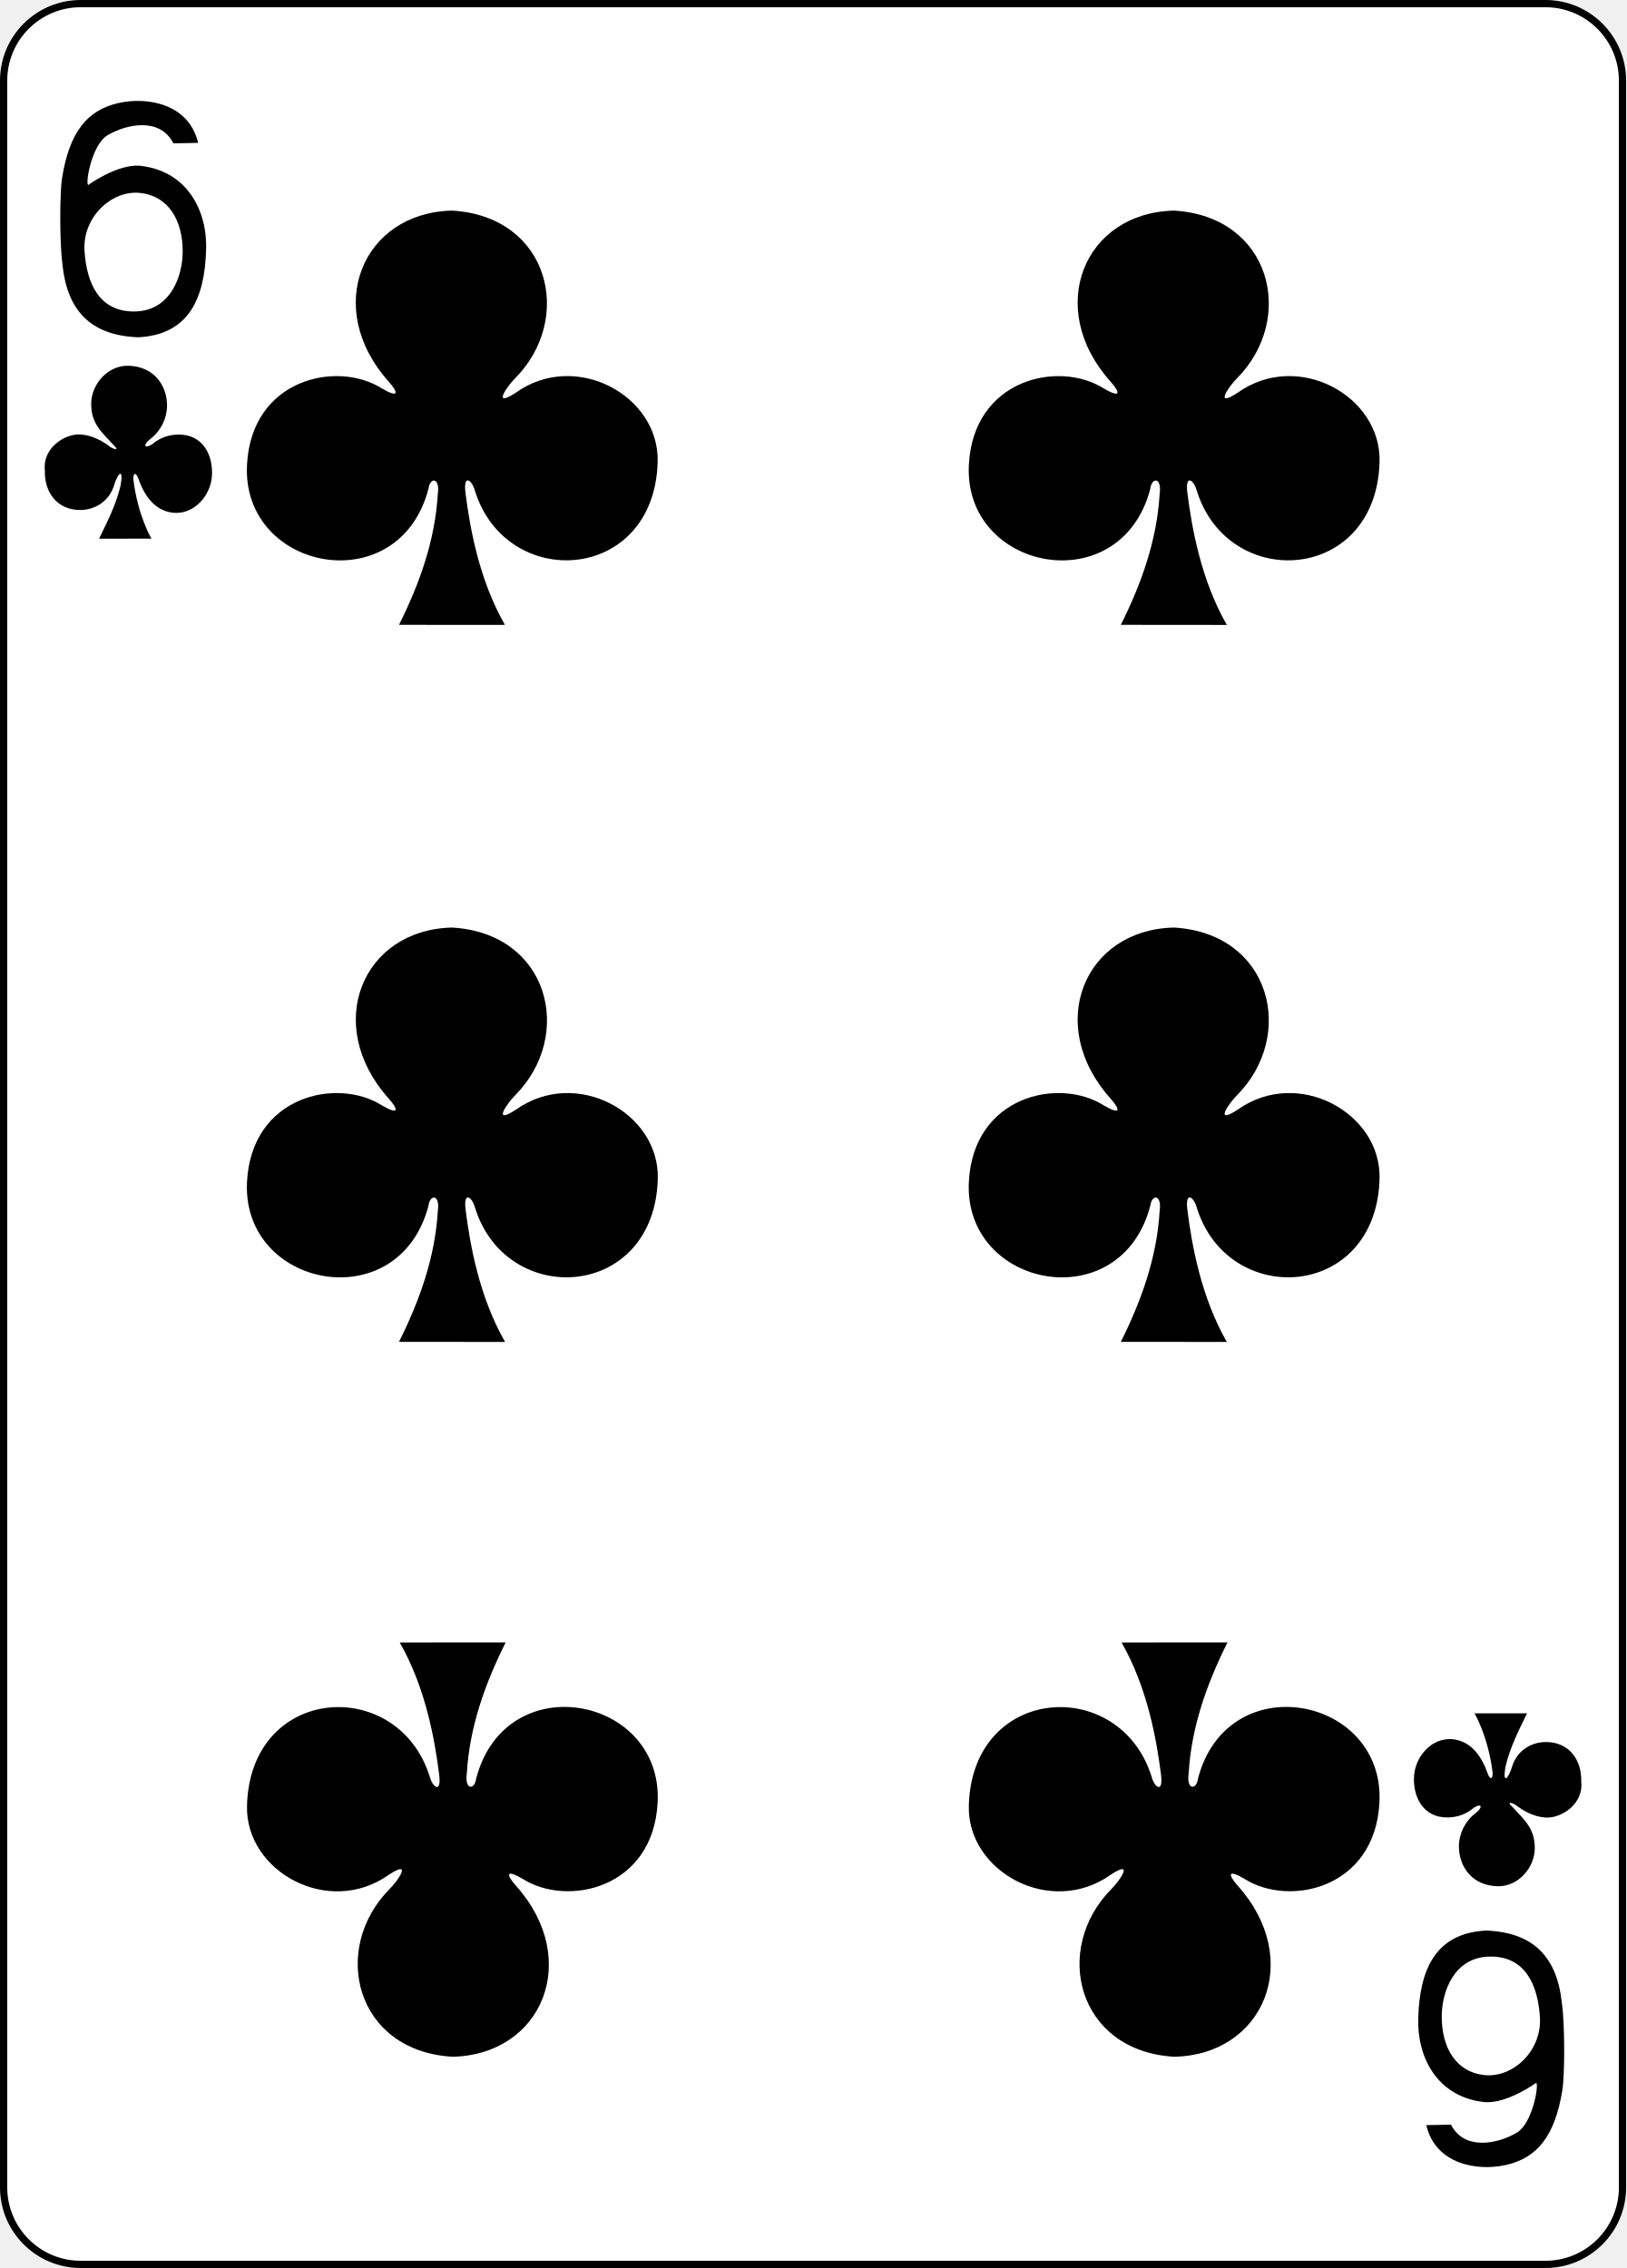
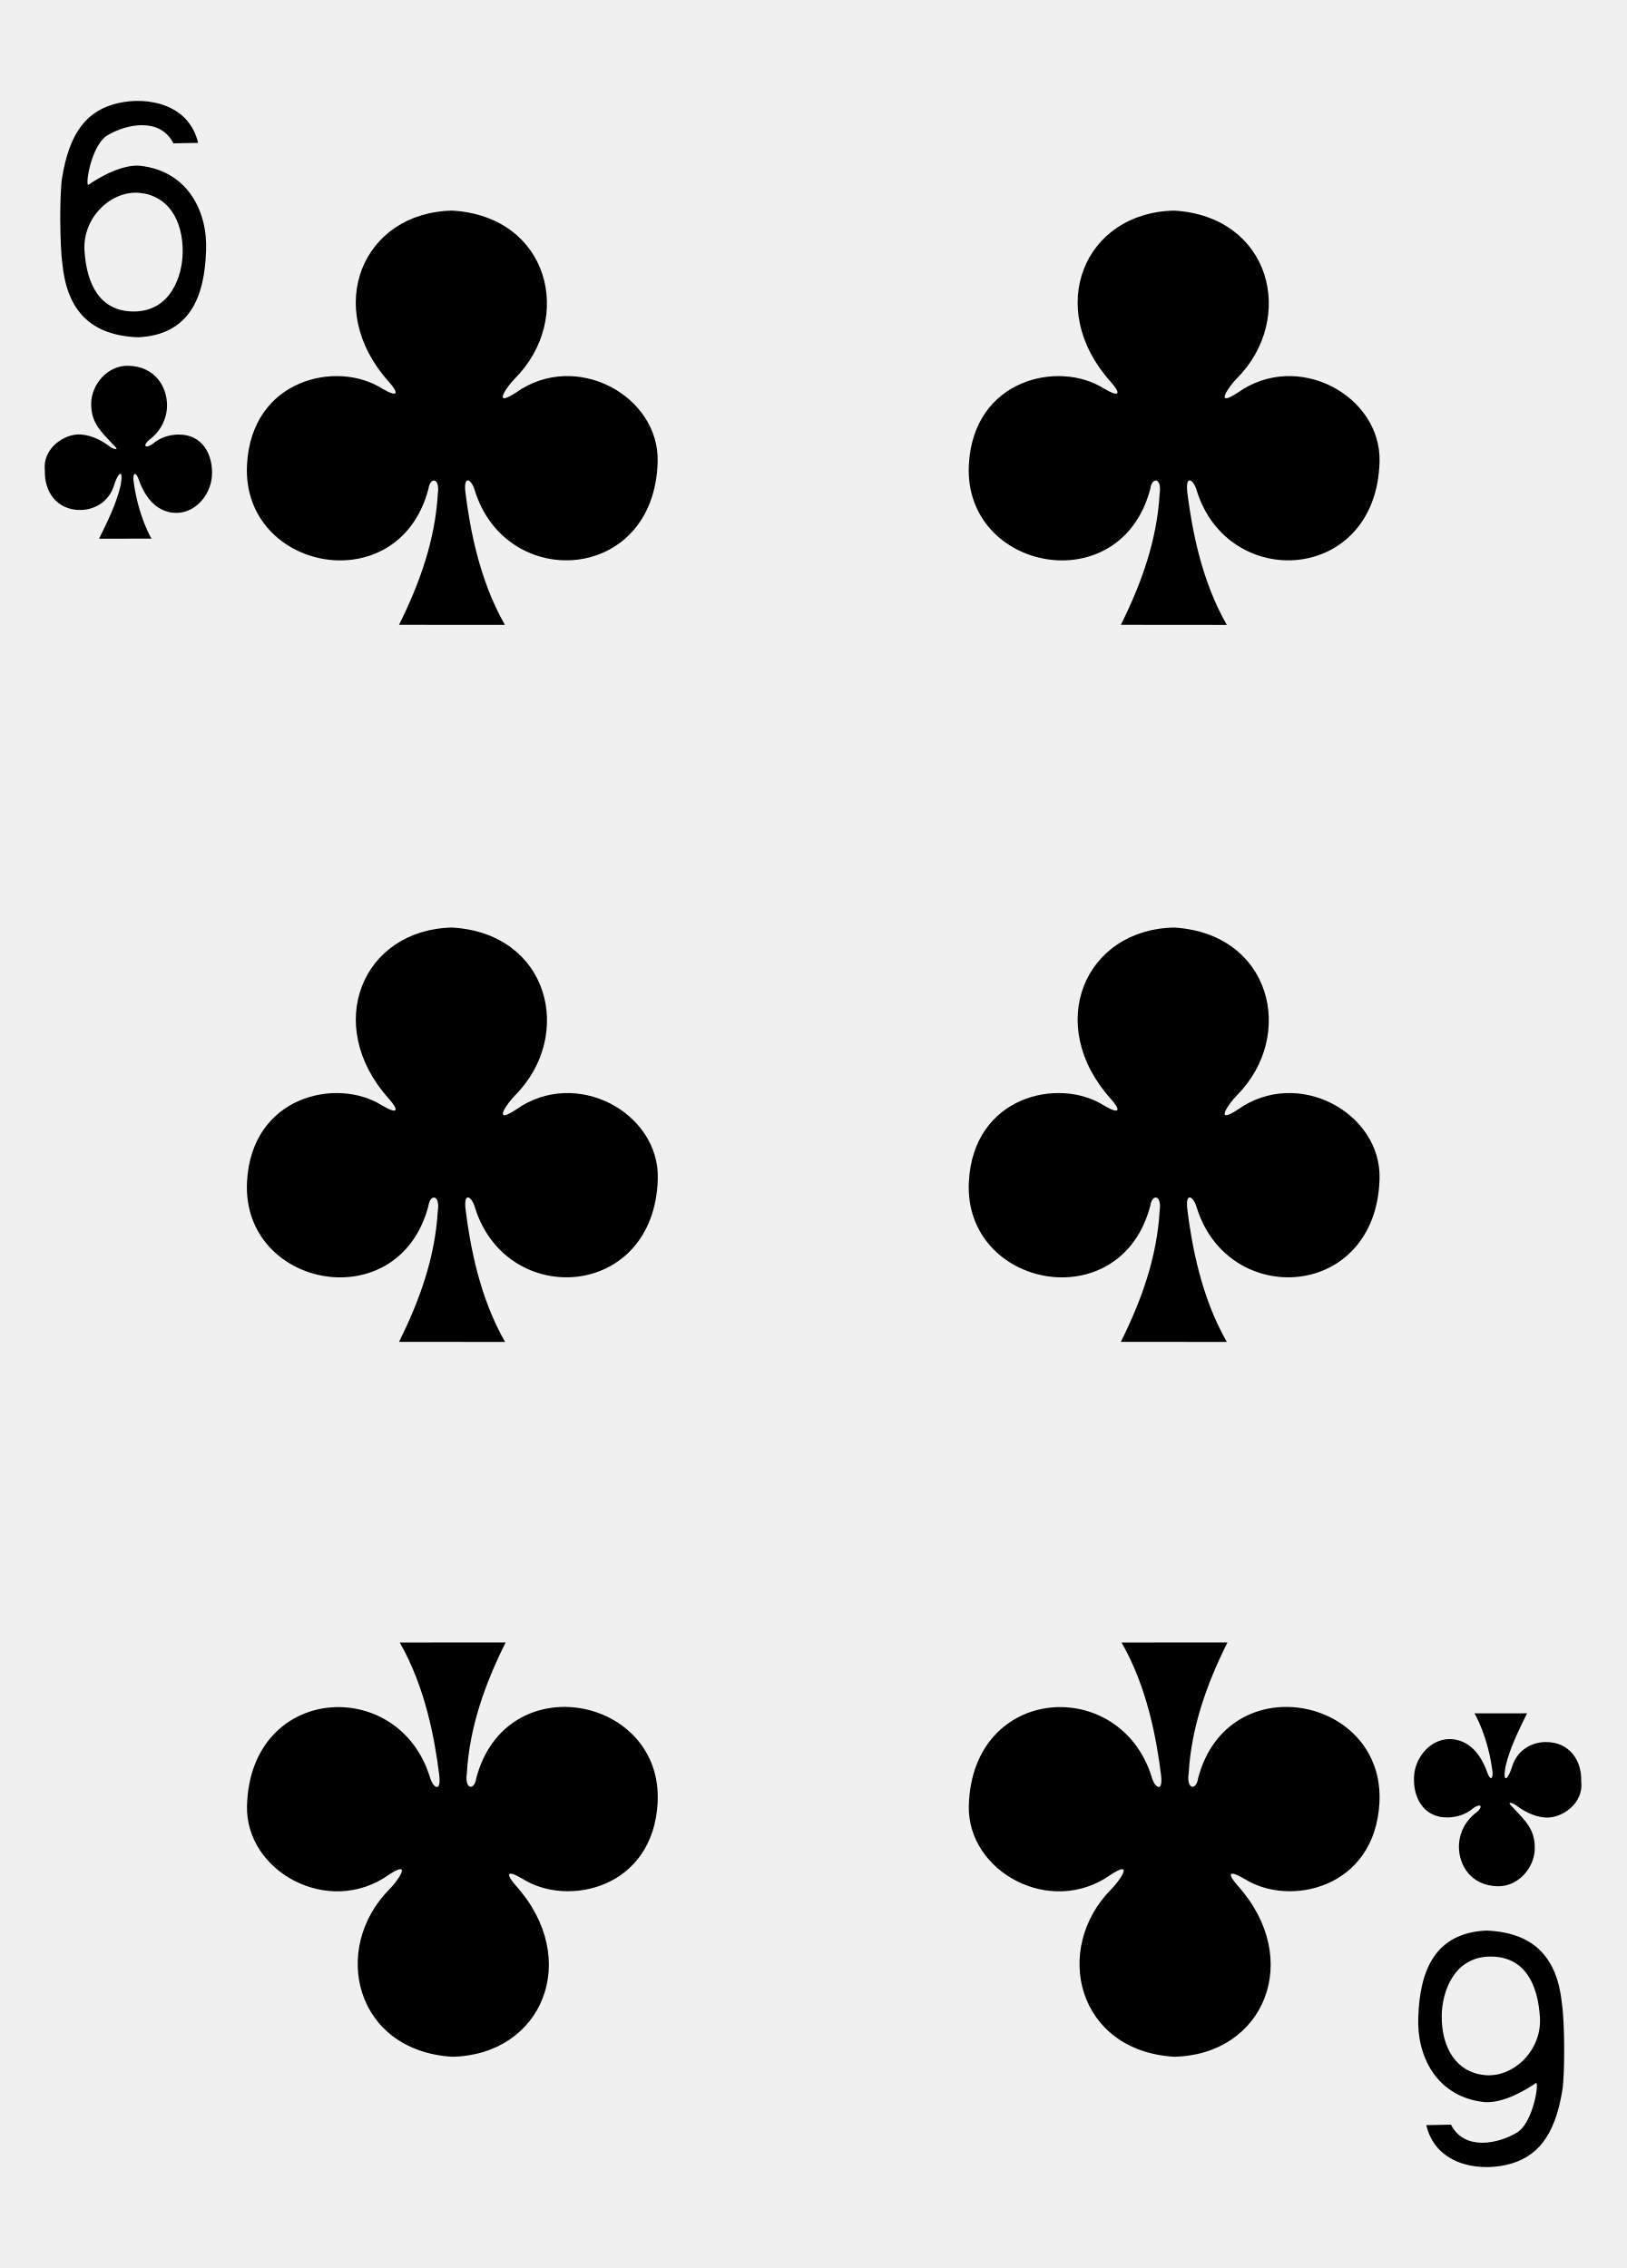
<svg xmlns="http://www.w3.org/2000/svg" width="224.225" height="312.808">
-   <rect ry="10.63" rx="10.63" width="223.228" height="311.811" x="7150.843" y="-2746.811" fill="#fff" stroke="#000" stroke-width=".997" transform="translate(-7150.344 2747.31)" />
  <path d="M8.622 36.5c-.408-2.748-.402-9.846-.066-11.944 1.03-6.428 3.532-9.368 7.723-10.332 4.06-.936 9.78.106 11.04 5.482l-3.41.063c-1.84-3.64-6.498-2.67-9.12-1.09-2.093 1.26-3.04 6.52-2.634 6.84-.003 0 3.957-2.877 7.076-2.665 6.67.682 9.42 6.356 9.185 11.72-.21 6.45-2.295 11.6-9.36 11.945-6.72-.253-9.8-3.85-10.445-10.03zm16.57-1.706c.038-4.476-2.033-7.823-5.95-8.193-3.915-.36-7.863 3.39-7.59 7.95.275 4.58 2.08 8.43 6.827 8.41 5.1-.02 6.68-4.973 6.71-8.16zM215.37 276.31c.41 2.746.402 9.844.067 11.94-1.03 6.43-3.532 9.37-7.723 10.334-4.07.936-9.79-.106-11.044-5.482l3.406-.063c1.84 3.63 6.496 2.66 9.116 1.08 2.093-1.26 3.04-6.52 2.634-6.85.003 0-3.957 2.876-7.076 2.664-6.668-.68-9.417-6.356-9.185-11.72.21-6.45 2.295-11.6 9.36-11.945 6.72.253 9.8 3.85 10.446 10.03zm-16.57 1.704c-.037 4.475 2.034 7.823 5.95 8.192 3.916.37 7.863-3.38 7.59-7.942-.274-4.577-2.08-8.432-6.826-8.41-5.106.022-6.687 4.976-6.714 8.16zm-44.248-92.942c2.88-5.775 4.976-11.7 5.348-18.037.342-2.332-1.075-2.37-1.288-.73-4.076 15.594-25.763 11.372-25.017-3.295.605-11.895 12.42-14.454 18.582-10.565 2.434 1.433 2.296.575.968-.912-9.155-10.21-3.61-23.36 8.76-23.602 13.38.8 16.852 14.87 8.645 23.15-1.02 1-3.283 4.19.123 1.96 8.287-5.89 19.788.44 19.553 9.52-.433 16.74-20.84 17.99-25.203 4.01-.42-1.55-1.63-2.33-1.295.305.605 4.767 1.856 11.954 5.437 18.206zm-99.532 0c2.878-5.775 4.975-11.7 5.347-18.037.342-2.332-1.074-2.37-1.288-.73C55 181.9 33.31 177.677 34.06 163.01c.606-11.895 12.42-14.454 18.583-10.565 2.434 1.433 2.296.575.968-.912-9.15-10.21-3.61-23.36 8.76-23.602 13.38.8 16.86 14.87 8.65 23.15-1.02 1-3.28 4.19.128 1.96 8.288-5.89 19.79.44 19.554 9.52-.432 16.74-20.84 17.99-25.203 4.01-.42-1.55-1.63-2.33-1.295.305.605 4.767 1.857 11.954 5.438 18.206zm99.532-98.894c2.88-5.775 4.976-11.7 5.348-18.037.342-2.33-1.075-2.37-1.288-.72-4.076 15.59-25.763 11.37-25.017-3.295.605-11.895 12.42-14.454 18.582-10.564 2.434 1.43 2.296.574.968-.912-9.155-10.21-3.61-23.36 8.76-23.602 13.38.796 16.852 14.87 8.645 23.15-1.02.995-3.283 4.19.123 1.957 8.287-5.89 19.788.443 19.553 9.52-.433 16.74-20.84 17.988-25.203 4.006-.42-1.55-1.63-2.33-1.295.304.605 4.767 1.856 11.954 5.437 18.206zm-99.532 0c2.878-5.775 4.975-11.7 5.347-18.037.342-2.33-1.074-2.37-1.288-.72-4.08 15.59-25.77 11.37-25.02-3.3.6-11.892 12.42-14.45 18.58-10.56 2.43 1.43 2.293.573.97-.913-9.158-10.21-3.61-23.36 8.76-23.6 13.38.794 16.85 14.87 8.642 23.15-1.02.993-3.284 4.19.123 1.955 8.285-5.89 19.786.443 19.55 9.52-.43 16.74-20.84 17.988-25.202 4.006-.42-1.55-1.63-2.33-1.296.305.604 4.765 1.856 11.95 5.437 18.204zM169.254 226.53c-2.88 5.775-4.976 11.7-5.348 18.037-.342 2.332 1.074 2.37 1.288.728 4.076-15.592 25.763-11.37 25.017 3.297-.6 11.895-12.41 14.454-18.58 10.564-2.43-1.432-2.29-.574-.97.912 9.16 10.212 3.61 23.362-8.76 23.603-13.38-.79-16.85-14.87-8.64-23.14 1.02-.993 3.288-4.19-.12-1.955-8.285 5.888-19.786-.443-19.55-9.52.432-16.74 20.84-17.99 25.203-4.006.42 1.55 1.63 2.33 1.295-.305-.605-4.768-1.857-11.955-5.437-18.207zm-99.534 0c-2.878 5.775-4.975 11.7-5.347 18.037-.342 2.332 1.075 2.37 1.288.728 4.08-15.592 25.77-11.37 25.02 3.297-.6 11.895-12.42 14.454-18.58 10.564-2.43-1.432-2.29-.574-.97.912 9.16 10.212 3.61 23.362-8.76 23.603-13.38-.79-16.85-14.87-8.64-23.14 1.02-.993 3.284-4.19-.122-1.955-8.285 5.888-19.786-.443-19.55-9.52.432-16.74 20.84-17.99 25.202-4.006.42 1.55 1.63 2.33 1.295-.305-.604-4.768-1.855-11.955-5.436-18.207zM13.66 74.3c1.192-2.446 2.352-4.72 2.985-7.4.42-2.53-.44-1.59-.926.067-.73 2.297-2.73 3.344-4.58 3.37-3.38.044-5.06-2.606-4.95-5.455-.37-3 2.67-5.12 4.96-4.957 1.72.123 3.22 1.052 4.13 1.775.593.315 1.23.455.342-.358-1.678-1.833-3.077-2.964-3.046-5.71.03-2.58 2.233-5.27 5.155-5.185 3.65.106 5.31 2.89 5.304 5.48-.01 1.89-.956 3.627-2.414 4.703-.942.766-.68 1.34.4.615 1.035-.892 2.267-1.282 3.545-1.31 3.49-.055 4.856 2.962 4.656 5.764-.19 2.62-2.422 5.32-5.37 5.02-2.63-.3-4.01-2.51-4.803-4.78-.26-.7-.675-.887-.664.15.61 5.056 2.494 8.203 2.508 8.2zm196.905 162.003c-1.192 2.445-2.352 4.72-2.985 7.4-.42 2.528.44 1.59.926-.068.72-2.297 2.722-3.343 4.58-3.368 3.37-.046 5.052 2.604 4.948 5.453.368 3-2.67 5.12-4.962 4.957-1.722-.123-3.224-1.052-4.133-1.775-.6-.315-1.24-.455-.35.36 1.68 1.83 3.072 2.963 3.04 5.71-.03 2.578-2.233 5.267-5.155 5.183-3.65-.105-5.31-2.89-5.304-5.48.01-1.89.956-3.627 2.414-4.703.944-.766.68-1.34-.398-.615-1.036.892-2.268 1.283-3.546 1.31-3.49.055-4.854-2.96-4.654-5.764.187-2.626 2.422-5.33 5.37-5.022 2.63.31 4.01 2.51 4.803 4.78.26.7.672.89.66-.15-.61-5.054-2.492-8.2-2.506-8.2z" />
</svg>
